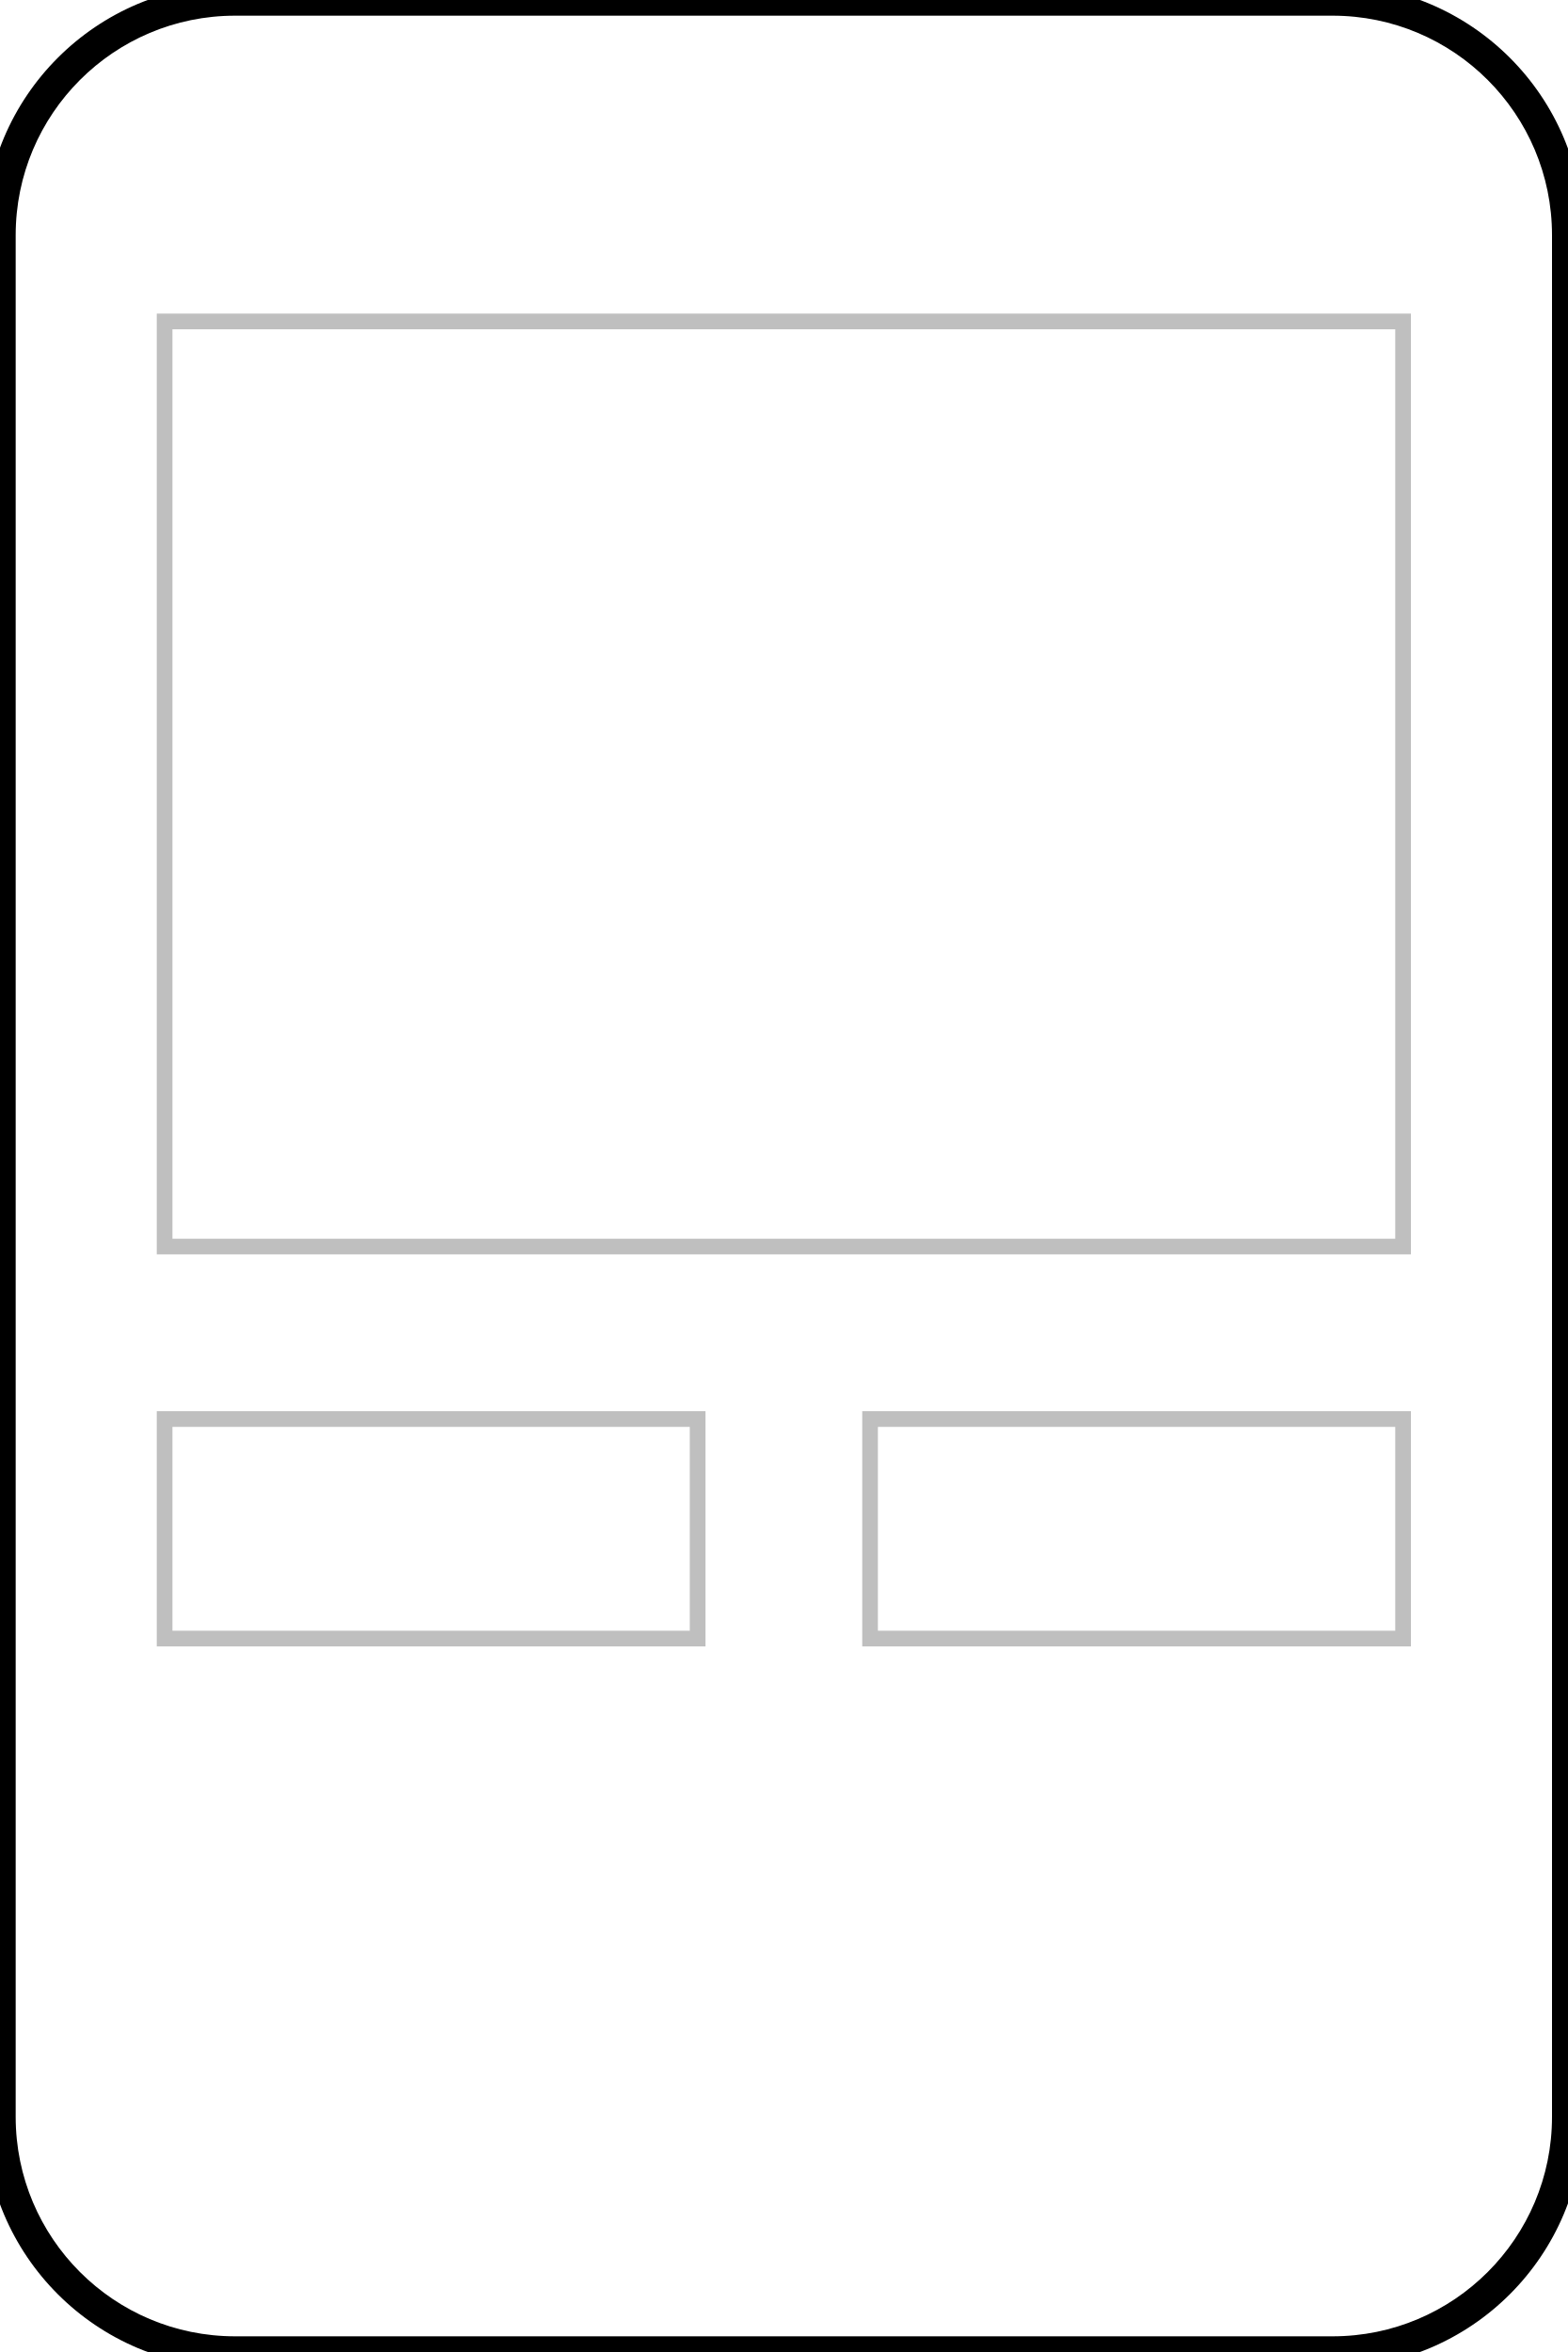
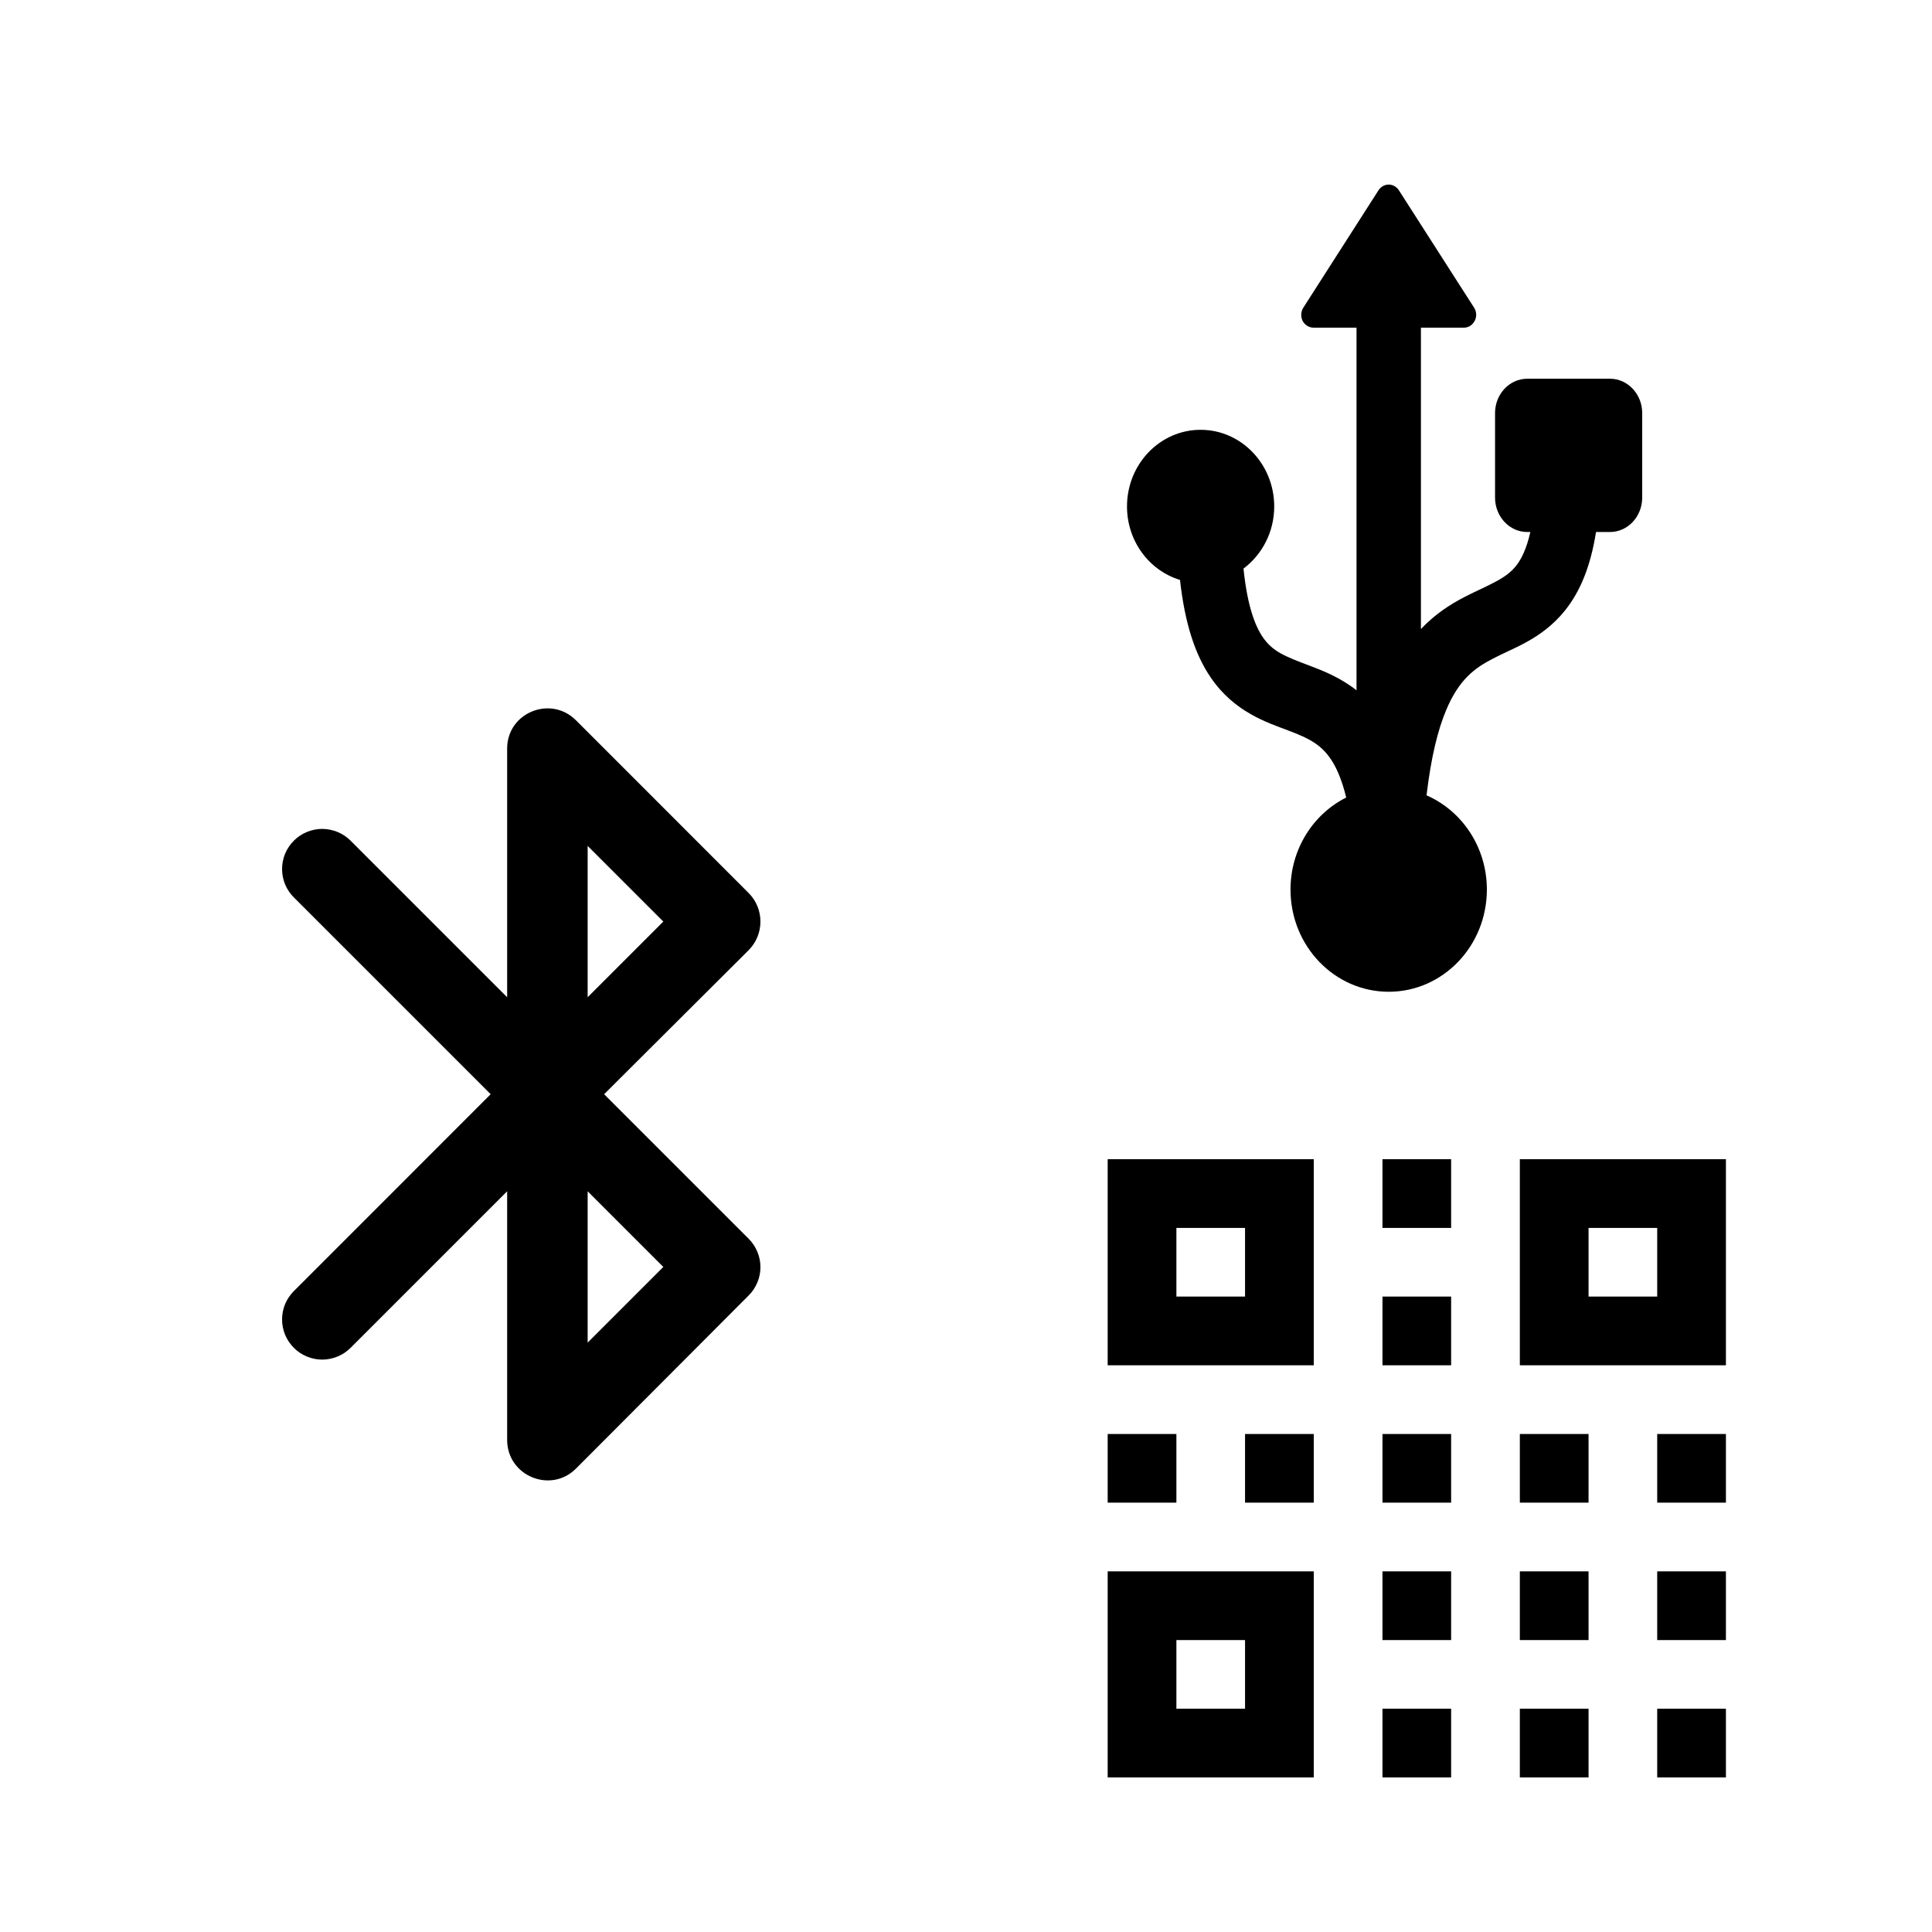
- <svg xmlns="http://www.w3.org/2000/svg" width="200" height="300" viewBox="0 0 200 300" fill="none" version="1.1" id="svg1576">
-   <defs id="defs1580" />
-   <rect x="111" y="181" width="68" height="28" stroke="currentColor" stroke-opacity="0.25" stroke-width="2" id="rect1568" />
-   <rect x="21" y="181" width="68" height="28" stroke="currentColor" stroke-opacity="0.25" stroke-width="2" id="rect1570" />
-   <rect x="21" y="41" width="158" height="118" stroke="currentColor" stroke-opacity="0.25" stroke-width="2" id="rect1572" />
-   <path d="M30 2H170V-2H30V2ZM198 30V270H202V30H198ZM170 298H30V302H170V298ZM2 270V30H-2V270H2ZM30 298C14.536 298 2 285.464 2 270H-2C-2 287.673 12.327 302 30 302V298ZM198 270C198 285.464 185.464 298 170 298V302C187.673 302 202 287.673 202 270H198ZM170 2C185.464 2 198 14.536 198 30H202C202 12.327 187.673 -2 170 -2V2ZM30 -2C12.327 -2 -2 12.327 -2 30H2C2 14.536 14.536 2 30 2V-2Z" fill="currentColor" id="path1574" />
-   <g id="g358" transform="translate(9.709912,2.398889)">
-     <rect style="fill:#ffff00;stroke-width:11.048" visibility="hidden" id="rect304" width="165.471" height="25.424" x="7.437" y="5.991" rx="6.948" />
-     <text xml:space="preserve" style="font-size:17.265px;font-family:'Accanthis ADF Std No3';-inkscape-font-specification:'Accanthis ADF Std No3';fill:#ffff00;stroke-width:3.406" x="14.427" y="24.582" id="text464">
-       <tspan id="tspan462" x="14.427" y="24.582" style="font-style:normal;font-variant:normal;font-weight:normal;font-stretch:normal;font-size:17.265px;font-family:sans-serif;-inkscape-font-specification:sans-serif;fill:currentColor;stroke-width:3.406" />
-     </text>
-   </g>
+ <svg xmlns="http://www.w3.org/2000/svg" width="30" height="30" viewBox="0 0 30 30" fill="none">
+   <path d="M20.4 18V21.2H17.2V18H20.4ZM18.267 20.133H19.333V19.067H18.267V20.133Z" fill="black" />
+   <path d="M26.8 18V21.2H23.6V18H26.8ZM24.667 20.133H25.733V19.067H24.667V20.133Z" fill="black" />
+   <path d="M20.4 24.4V27.6H17.2V24.4H20.4ZM18.267 26.533H19.333V25.467H18.267V26.533Z" fill="black" />
+   <path d="M18.267 22.267V23.333H17.2V22.267H18.267Z" fill="black" />
+   <path d="M20.4 22.267V23.333H19.333V22.267H20.4Z" fill="black" />
+   <path d="M22.533 22.267V23.333H21.467V22.267H22.533Z" fill="black" />
+   <path d="M22.533 24.4V25.467H21.467V24.4H22.533Z" fill="black" />
+   <path d="M22.533 26.533V27.6H21.467V26.533H22.533Z" fill="black" />
+   <path d="M22.533 20.133V21.2H21.467V20.133H22.533Z" fill="black" />
+   <path d="M22.533 18V19.067H21.467V18H22.533Z" fill="black" />
+   <path d="M24.667 22.267V23.333H23.6V22.267H24.667Z" fill="black" />
+   <path d="M26.8 22.267V23.333H25.733V22.267H26.8Z" fill="black" />
+   <path d="M24.667 24.4V25.467H23.6V24.4H24.667Z" fill="black" />
+   <path d="M26.8 24.4V25.467H25.733V24.4H26.8Z" fill="black" />
+   <path d="M24.667 26.533V27.6H23.6V26.533H24.667Z" fill="black" />
+   <path d="M26.8 26.533V27.6H25.733V26.533H26.8Z" fill="black" />
+   <path d="M21.564 2.866C21.627 2.866 21.686 2.9 21.722 2.955L22.89 4.778C22.929 4.839 22.933 4.918 22.899 4.982C22.866 5.047 22.802 5.088 22.731 5.088H22.064V9.768C22.282 9.537 22.515 9.387 22.741 9.27C22.838 9.219 22.936 9.174 23.019 9.135C23.104 9.094 23.176 9.059 23.243 9.022C23.373 8.951 23.466 8.881 23.54 8.788C23.617 8.692 23.701 8.537 23.763 8.261H23.715C23.439 8.261 23.215 8.021 23.215 7.727V6.414C23.215 6.12 23.439 5.881 23.715 5.881H25C25.276 5.881 25.5 6.12 25.5 6.414V7.727C25.5 8.021 25.276 8.261 25 8.261H24.783C24.699 8.79 24.54 9.182 24.3 9.481C24.112 9.715 23.899 9.862 23.702 9.971C23.606 10.024 23.509 10.07 23.423 10.11C23.333 10.153 23.256 10.188 23.179 10.229C22.904 10.371 22.657 10.547 22.456 11.026C22.331 11.323 22.223 11.743 22.151 12.35C22.701 12.589 23.088 13.154 23.088 13.813C23.088 14.69 22.405 15.4 21.564 15.4C20.722 15.4 20.039 14.69 20.039 13.813C20.039 13.183 20.393 12.64 20.904 12.384C20.845 12.145 20.776 11.973 20.703 11.849C20.537 11.566 20.332 11.467 19.999 11.341C19.678 11.219 19.171 11.06 18.804 10.526C18.556 10.166 18.398 9.678 18.323 9.005C17.848 8.861 17.5 8.406 17.5 7.864C17.5 7.207 18.012 6.674 18.643 6.674C19.274 6.674 19.786 7.207 19.786 7.864C19.786 8.262 19.597 8.613 19.309 8.829C19.369 9.415 19.491 9.722 19.609 9.895C19.765 10.121 19.957 10.193 20.334 10.336C20.551 10.418 20.812 10.521 21.064 10.719V5.088H20.395C20.326 5.087 20.261 5.047 20.227 4.983C20.195 4.919 20.199 4.84 20.237 4.779L21.405 2.955C21.441 2.9 21.5 2.866 21.564 2.866Z" fill="black" />
+   <path d="M11.625 13.867L8.944 11.185C8.55 10.791 7.875 11.066 7.875 11.623V15.485L5.444 13.054C5.386 12.996 5.317 12.95 5.242 12.919C5.166 12.888 5.085 12.871 5.003 12.871C4.921 12.871 4.84 12.888 4.765 12.919C4.689 12.95 4.62 12.996 4.563 13.054C4.505 13.112 4.459 13.181 4.427 13.256C4.396 13.332 4.38 13.413 4.38 13.495C4.38 13.576 4.396 13.658 4.427 13.733C4.459 13.809 4.505 13.877 4.563 13.935L7.619 16.991L4.563 20.048C4.505 20.106 4.459 20.174 4.427 20.25C4.396 20.326 4.38 20.407 4.38 20.488C4.38 20.57 4.396 20.651 4.427 20.727C4.459 20.802 4.505 20.871 4.563 20.929C4.62 20.987 4.689 21.033 4.765 21.064C4.84 21.095 4.921 21.112 5.003 21.112C5.085 21.112 5.166 21.095 5.242 21.064C5.317 21.033 5.386 20.987 5.444 20.929L7.875 18.498V22.36C7.875 22.916 8.55 23.198 8.944 22.804L11.625 20.116C11.683 20.059 11.729 19.99 11.76 19.914C11.792 19.839 11.808 19.758 11.808 19.676C11.808 19.594 11.792 19.513 11.76 19.437C11.729 19.362 11.683 19.293 11.625 19.235L9.381 16.991L11.625 14.754C11.869 14.51 11.869 14.11 11.625 13.867ZM9.125 13.135L10.3 14.31L9.125 15.485V13.135ZM10.3 19.673L9.125 20.848V18.498L10.3 19.673Z" fill="black" />
</svg>
